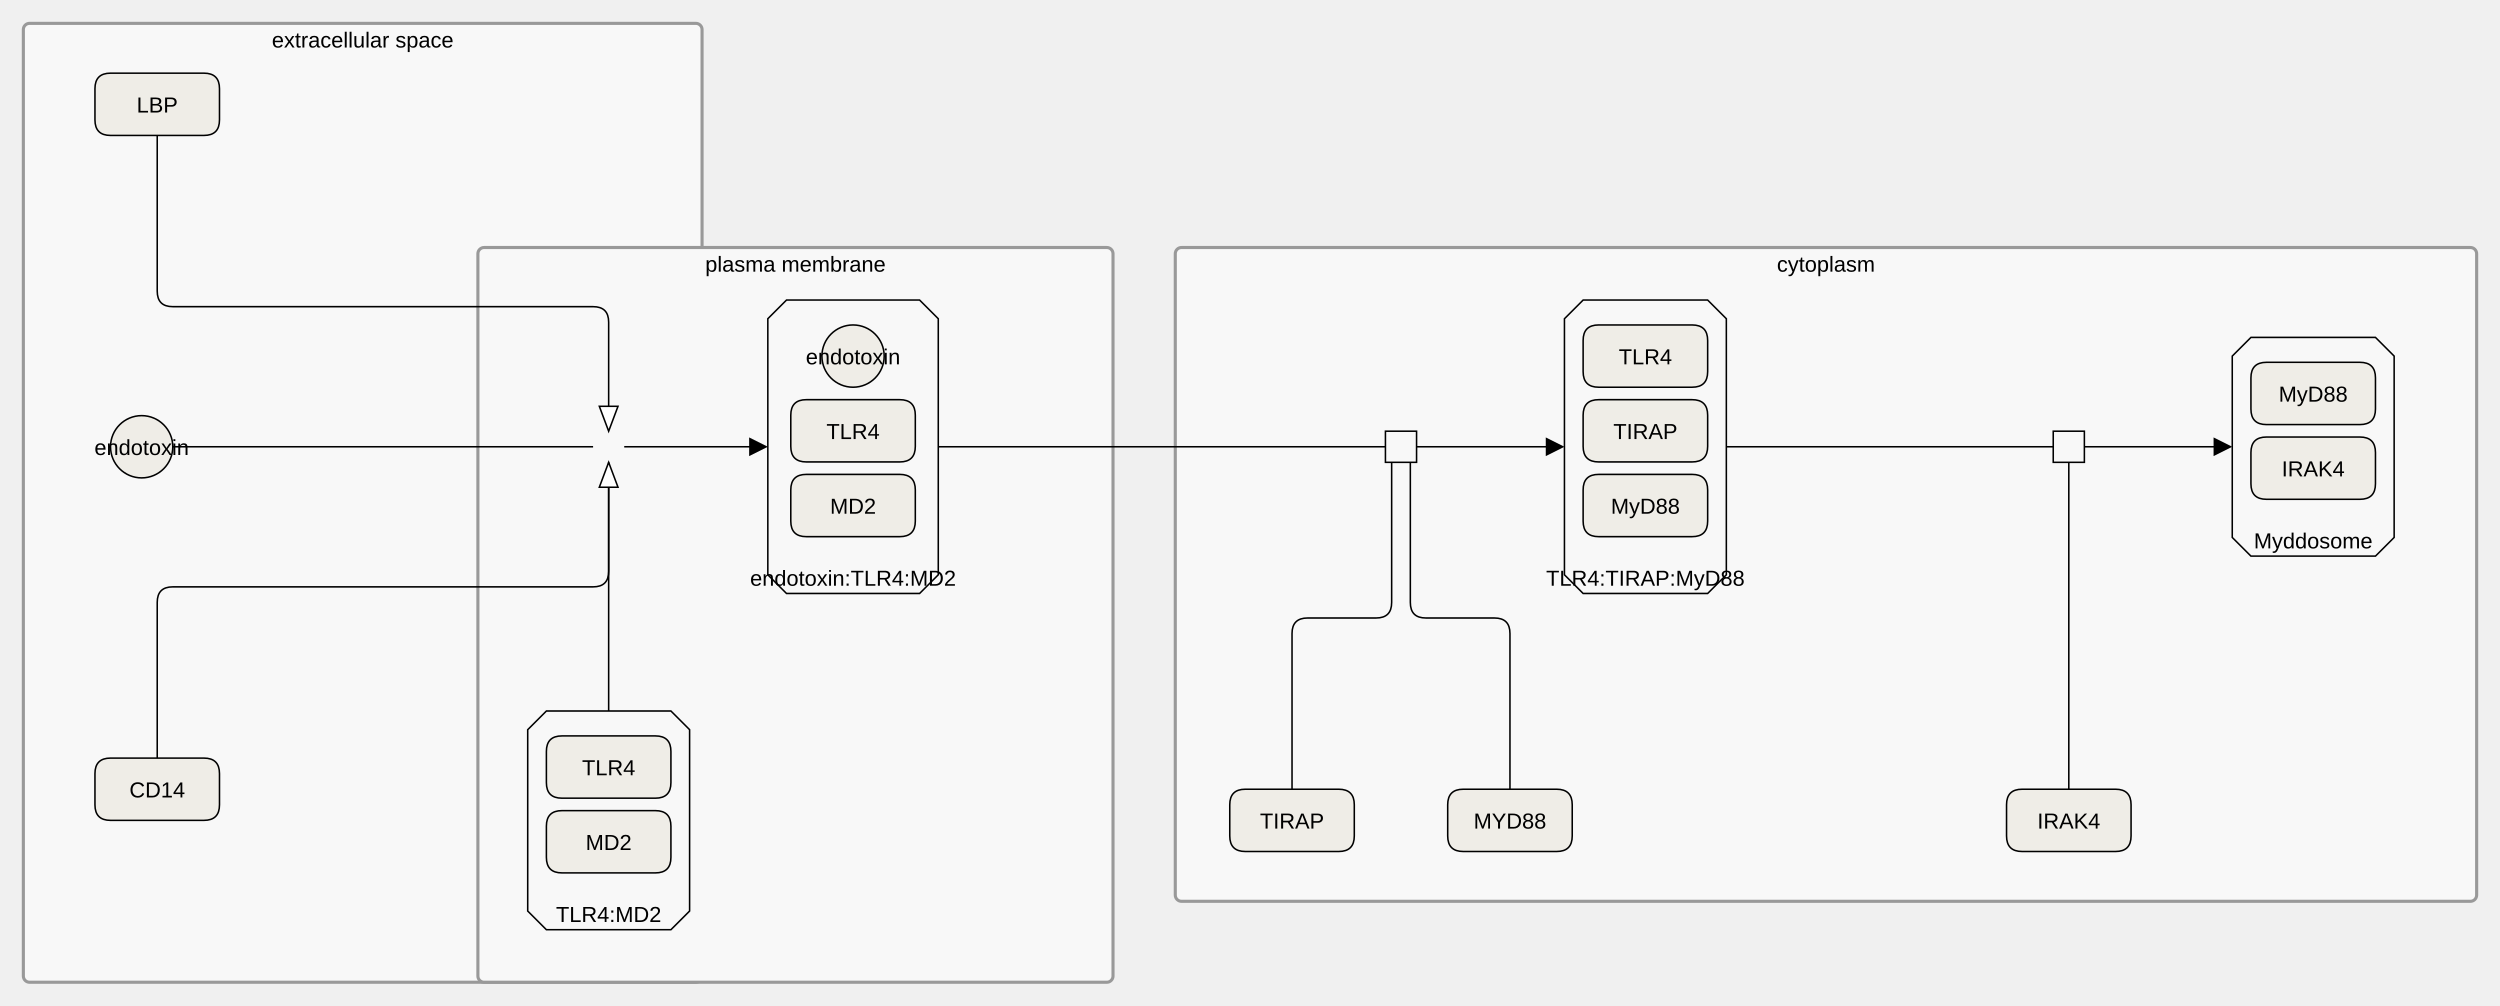
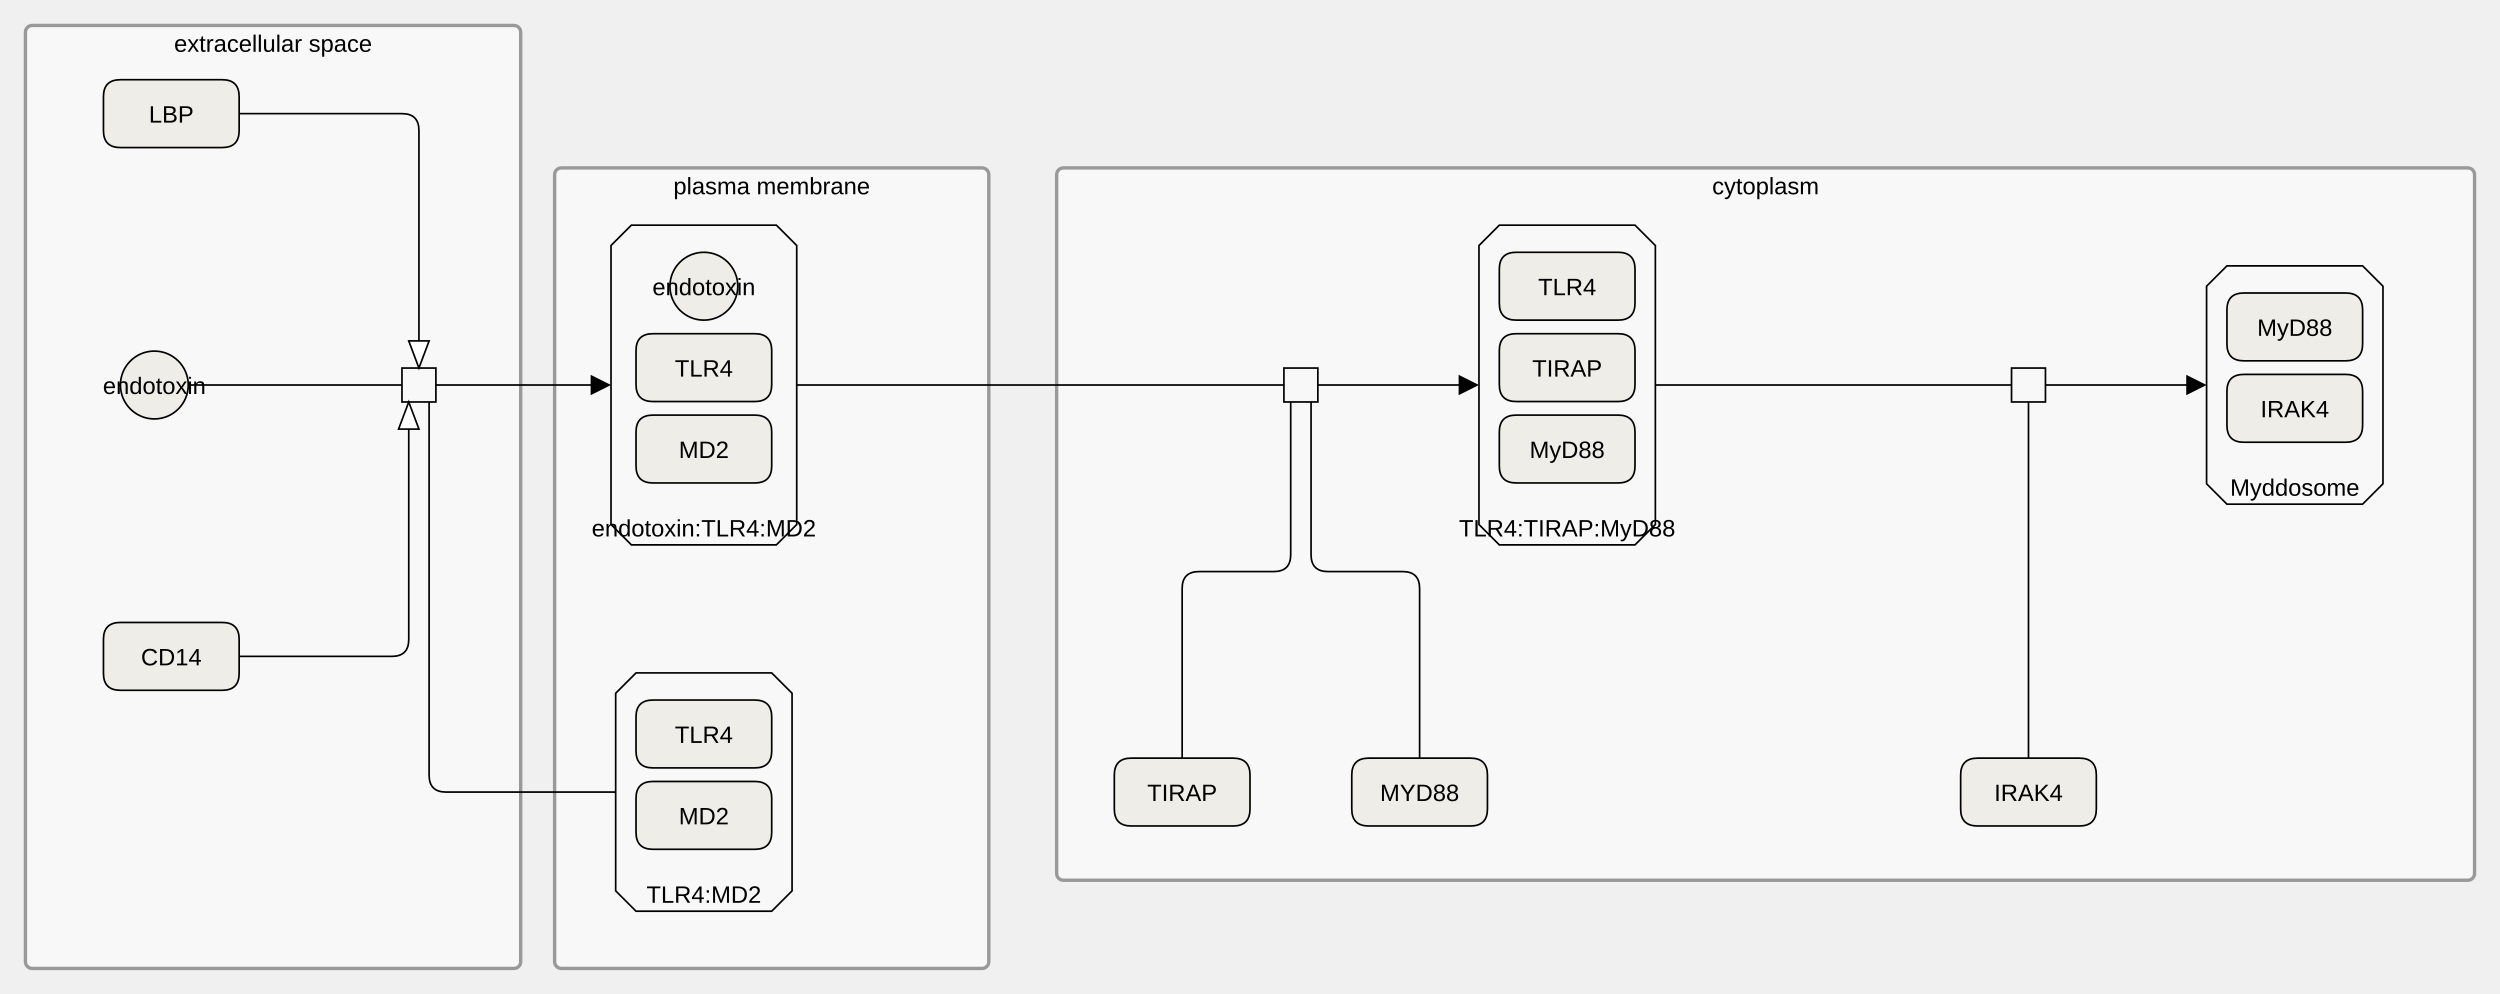
- <svg xmlns="http://www.w3.org/2000/svg" width="1606" height="646" viewBox="0 0 1606 646" stroke-linecap="butt" stroke-miterlimit="10">
-   <g transform="translate(-49,-153)">
-     <path d="M64 172 C64 169.791 65.791 168 68 168 L496 168 C498.209 168 500 169.791 500 172 L500 780 C500 782.209 498.209 784 496 784 L68 784 C65.791 784 64 782.209 64 780 Z" fill="#F8F8F8" stroke="none" />
-     <path d="M64 172 C64 169.791 65.791 168 68 168 L496 168 C498.209 168 500 169.791 500 172 L500 780 C500 782.209 498.209 784 496 784 L68 784 C65.791 784 64 782.209 64 780 Z" fill="none" stroke="#999999" stroke-width="2" />
-     <text x="282" y="183.541" text-anchor="middle" font-family="'Dialog', Arial, Helvetica, sans-serif" font-size="14" fill="#000000" stroke="none" xml:space="preserve">extracellular space</text>
+ <svg xmlns="http://www.w3.org/2000/svg" width="1474" height="586" viewBox="0 0 1474 586" stroke-linecap="butt" stroke-miterlimit="10">
+   <g transform="translate(-49,-213)">
+     <path d="M672 316 C672 313.791 673.791 312 676 312 L1504 312 C1506.209 312 1508 313.791 1508 316 L1508 728 C1508 730.209 1506.209 732 1504 732 L676 732 C673.791 732 672 730.209 672 728 Z" fill="#F8F8F8" stroke="none" />
+     <path d="M672 316 C672 313.791 673.791 312 676 312 L1504 312 C1506.209 312 1508 313.791 1508 316 L1508 728 C1508 730.209 1506.209 732 1504 732 L676 732 C673.791 732 672 730.209 672 728 Z" fill="none" stroke="#999999" stroke-width="2" />
+     <text x="1090" y="327.541" text-anchor="middle" font-family="'Dialog', Arial, Helvetica, sans-serif" font-size="14" fill="#000000" stroke="none" xml:space="preserve">cytoplasm</text>
+     <path d="M64 232 C64 229.791 65.791 228 68 228 L352 228 C354.209 228 356 229.791 356 232 L356 780 C356 782.209 354.209 784 352 784 L68 784 C65.791 784 64 782.209 64 780 Z" fill="#F8F8F8" stroke="none" />
+     <path d="M64 232 C64 229.791 65.791 228 68 228 L352 228 C354.209 228 356 229.791 356 232 L356 780 C356 782.209 354.209 784 352 784 L68 784 C65.791 784 64 782.209 64 780 Z" fill="none" stroke="#999999" stroke-width="2" />
+     <text x="210" y="243.541" text-anchor="middle" font-family="'Dialog', Arial, Helvetica, sans-serif" font-size="14" fill="#000000" stroke="none" xml:space="preserve">extracellular space</text>
+     <path d="M376 316 C376 313.791 377.791 312 380 312 L628 312 C630.209 312 632 313.791 632 316 L632 780 C632 782.209 630.209 784 628 784 L380 784 C377.791 784 376 782.209 376 780 Z" fill="#F8F8F8" stroke="none" />
+     <path d="M376 316 C376 313.791 377.791 312 380 312 L628 312 C630.209 312 632 313.791 632 316 L632 780 C632 782.209 630.209 784 628 784 L380 784 C377.791 784 376 782.209 376 780 Z" fill="none" stroke="#999999" stroke-width="2" />
+     <text x="504" y="327.541" text-anchor="middle" font-family="'Dialog', Arial, Helvetica, sans-serif" font-size="14" fill="#000000" stroke="none" xml:space="preserve">plasma membrane</text>
+     <path d="M706 670 Q706 660 716 660 L776 660 Q786 660 786 670 L786 690 Q786 700 776 700 L716 700 Q706 700 706 690 Z" fill="#EFEDE7" stroke="none" />
+     <path d="M706 670 Q706 660 716 660 L776 660 Q786 660 786 670 L786 690 Q786 700 776 700 L716 700 Q706 700 706 690 Z" fill="none" stroke="#000000" />
+     <text x="746" y="685.291" text-anchor="middle" font-family="'Dialog', Arial, Helvetica, sans-serif" font-size="14" fill="#000000" stroke="none" xml:space="preserve">TIRAP</text>
+     <path d="M846 670 Q846 660 856 660 L916 660 Q926 660 926 670 L926 690 Q926 700 916 700 L856 700 Q846 700 846 690 Z" fill="#EFEDE7" stroke="none" />
+     <path d="M846 670 Q846 660 856 660 L916 660 Q926 660 926 670 L926 690 Q926 700 916 700 L856 700 Q846 700 846 690 Z" fill="none" stroke="#000000" />
+     <text x="886" y="685.291" text-anchor="middle" font-family="'Dialog', Arial, Helvetica, sans-serif" font-size="14" fill="#000000" stroke="none" xml:space="preserve">MYD88</text>
+     <path d="M933 345.75 L1013 345.75 L1025 357.75 L1025 522.25 L1013 534.25 L933 534.25 L921 522.25 L921 357.75 Z" fill="none" stroke="#000000" />
+     <text x="973" y="529.291" text-anchor="middle" font-family="'Dialog', Arial, Helvetica, sans-serif" font-size="14" fill="#000000" stroke="none" xml:space="preserve">TLR4:TIRAP:MyD88</text>
+     <path d="M933 371.75 Q933 361.75 943 361.75 L1003 361.75 Q1013 361.75 1013 371.75 L1013 391.75 Q1013 401.75 1003 401.75 L943 401.75 Q933 401.75 933 391.75 Z" fill="#EFEDE7" stroke="none" />
+     <path d="M933 371.75 Q933 361.75 943 361.75 L1003 361.75 Q1013 361.75 1013 371.75 L1013 391.75 Q1013 401.75 1003 401.75 L943 401.75 Q933 401.75 933 391.75 Z" fill="none" stroke="#000000" />
+     <text x="973" y="387.041" text-anchor="middle" font-family="'Dialog', Arial, Helvetica, sans-serif" font-size="14" fill="#000000" stroke="none" xml:space="preserve">TLR4</text>
+     <path d="M933 419.75 Q933 409.75 943 409.75 L1003 409.75 Q1013 409.75 1013 419.75 L1013 439.75 Q1013 449.75 1003 449.75 L943 449.75 Q933 449.75 933 439.75 Z" fill="#EFEDE7" stroke="none" />
+     <path d="M933 419.75 Q933 409.75 943 409.75 L1003 409.75 Q1013 409.75 1013 419.75 L1013 439.75 Q1013 449.75 1003 449.75 L943 449.75 Q933 449.75 933 439.75 Z" fill="none" stroke="#000000" />
+     <text x="973" y="435.041" text-anchor="middle" font-family="'Dialog', Arial, Helvetica, sans-serif" font-size="14" fill="#000000" stroke="none" xml:space="preserve">TIRAP</text>
+     <path d="M933 467.75 Q933 457.75 943 457.75 L1003 457.75 Q1013 457.75 1013 467.75 L1013 487.75 Q1013 497.75 1003 497.75 L943 497.75 Q933 497.75 933 487.75 Z" fill="#EFEDE7" stroke="none" />
+     <path d="M933 467.75 Q933 457.75 943 457.75 L1003 457.75 Q1013 457.75 1013 467.75 L1013 487.75 Q1013 497.75 1003 497.75 L943 497.75 Q933 497.75 933 487.75 Z" fill="none" stroke="#000000" />
+     <text x="973" y="483.041" text-anchor="middle" font-family="'Dialog', Arial, Helvetica, sans-serif" font-size="14" fill="#000000" stroke="none" xml:space="preserve">MyD88</text>
+     <path d="M1205 670 Q1205 660 1215 660 L1275 660 Q1285 660 1285 670 L1285 690 Q1285 700 1275 700 L1215 700 Q1205 700 1205 690 Z" fill="#EFEDE7" stroke="none" />
+     <path d="M1205 670 Q1205 660 1215 660 L1275 660 Q1285 660 1285 670 L1285 690 Q1285 700 1275 700 L1215 700 Q1205 700 1205 690 Z" fill="none" stroke="#000000" />
+     <text x="1245" y="685.291" text-anchor="middle" font-family="'Dialog', Arial, Helvetica, sans-serif" font-size="14" fill="#000000" stroke="none" xml:space="preserve">IRAK4</text>
+     <path d="M1362 369.75 L1442 369.75 L1454 381.75 L1454 498.25 L1442 510.25 L1362 510.25 L1350 498.25 L1350 381.75 Z" fill="none" stroke="#000000" />
+     <text x="1402" y="505.291" text-anchor="middle" font-family="'Dialog', Arial, Helvetica, sans-serif" font-size="14" fill="#000000" stroke="none" xml:space="preserve">Myddosome</text>
+     <path d="M1362 395.75 Q1362 385.75 1372 385.75 L1432 385.75 Q1442 385.75 1442 395.75 L1442 415.75 Q1442 425.75 1432 425.75 L1372 425.75 Q1362 425.75 1362 415.75 Z" fill="#EFEDE7" stroke="none" />
+     <path d="M1362 395.75 Q1362 385.75 1372 385.75 L1432 385.75 Q1442 385.75 1442 395.75 L1442 415.75 Q1442 425.75 1432 425.75 L1372 425.75 Q1362 425.75 1362 415.75 Z" fill="none" stroke="#000000" />
+     <text x="1402" y="411.041" text-anchor="middle" font-family="'Dialog', Arial, Helvetica, sans-serif" font-size="14" fill="#000000" stroke="none" xml:space="preserve">MyD88</text>
+     <path d="M1362 443.75 Q1362 433.75 1372 433.75 L1432 433.75 Q1442 433.75 1442 443.75 L1442 463.75 Q1442 473.75 1432 473.75 L1372 473.75 Q1362 473.75 1362 463.75 Z" fill="#EFEDE7" stroke="none" />
+     <path d="M1362 443.75 Q1362 433.75 1372 433.75 L1432 433.75 Q1442 433.75 1442 443.75 L1442 463.75 Q1442 473.75 1432 473.75 L1372 473.75 Q1362 473.75 1362 463.75 Z" fill="none" stroke="#000000" />
+     <text x="1402" y="459.041" text-anchor="middle" font-family="'Dialog', Arial, Helvetica, sans-serif" font-size="14" fill="#000000" stroke="none" xml:space="preserve">IRAK4</text>
+     <path d="M806 430 L826 430 L826 450 L806 450 Z" fill="none" stroke="#000000" />
+     <path d="M1235 430 L1255 430 L1255 450 L1235 450 Z" fill="none" stroke="#000000" />
    <path d="M120 440 C120 428.954 128.954 420 140 420 L140 420 C151.046 420 160 428.954 160 440 L160 440 C160 451.046 151.046 460 140 460 L140 460 C128.954 460 120 451.046 120 440 Z" fill="#EFEDE7" stroke="none" />
    <path d="M120 440 C120 428.954 128.954 420 140 420 L140 420 C151.046 420 160 428.954 160 440 L160 440 C160 451.046 151.046 460 140 460 L140 460 C128.954 460 120 451.046 120 440 Z" fill="none" stroke="#000000" />
    <text x="140" y="445.291" text-anchor="middle" font-family="'Dialog', Arial, Helvetica, sans-serif" font-size="14" fill="#000000" stroke="none" xml:space="preserve">endotoxin</text>
-     <path d="M110 210 Q110 200 120 200 L180 200 Q190 200 190 210 L190 230 Q190 240 180 240 L120 240 Q110 240 110 230 Z" fill="#EFEDE7" stroke="none" />
-     <path d="M110 210 Q110 200 120 200 L180 200 Q190 200 190 210 L190 230 Q190 240 180 240 L120 240 Q110 240 110 230 Z" fill="none" stroke="#000000" />
-     <text x="150" y="225.291" text-anchor="middle" font-family="'Dialog', Arial, Helvetica, sans-serif" font-size="14" fill="#000000" stroke="none" xml:space="preserve">LBP</text>
-     <path d="M110 650 Q110 640 120 640 L180 640 Q190 640 190 650 L190 670 Q190 680 180 680 L120 680 Q110 680 110 670 Z" fill="#EFEDE7" stroke="none" />
-     <path d="M110 650 Q110 640 120 640 L180 640 Q190 640 190 650 L190 670 Q190 680 180 680 L120 680 Q110 680 110 670 Z" fill="none" stroke="#000000" />
-     <text x="150" y="665.291" text-anchor="middle" font-family="'Dialog', Arial, Helvetica, sans-serif" font-size="14" fill="#000000" stroke="none" xml:space="preserve">CD14</text>
-     <path d="M430 430 L450 430 L450 450 L430 450 Z" fill="none" stroke="#000000" />
-     <path d="M356 316 C356 313.791 357.791 312 360 312 L760 312 C762.209 312 764 313.791 764 316 L764 780 C764 782.209 762.209 784 760 784 L360 784 C357.791 784 356 782.209 356 780 Z" fill="#F8F8F8" stroke="none" />
-     <path d="M356 316 C356 313.791 357.791 312 360 312 L760 312 C762.209 312 764 313.791 764 316 L764 780 C764 782.209 762.209 784 760 784 L360 784 C357.791 784 356 782.209 356 780 Z" fill="none" stroke="#999999" stroke-width="2" />
-     <text x="560" y="327.541" text-anchor="middle" font-family="'Dialog', Arial, Helvetica, sans-serif" font-size="14" fill="#000000" stroke="none" xml:space="preserve">plasma membrane</text>
-     <path d="M400 609.75 L480 609.75 L492 621.75 L492 738.25 L480 750.25 L400 750.25 L388 738.25 L388 621.75 Z" fill="none" stroke="#000000" />
-     <text x="440" y="745.291" text-anchor="middle" font-family="'Dialog', Arial, Helvetica, sans-serif" font-size="14" fill="#000000" stroke="none" xml:space="preserve">TLR4:MD2</text>
-     <path d="M400 635.75 Q400 625.75 410 625.75 L470 625.75 Q480 625.75 480 635.75 L480 655.75 Q480 665.75 470 665.75 L410 665.75 Q400 665.75 400 655.75 Z" fill="#EFEDE7" stroke="none" />
-     <path d="M400 635.75 Q400 625.75 410 625.75 L470 625.75 Q480 625.75 480 635.75 L480 655.75 Q480 665.75 470 665.75 L410 665.75 Q400 665.75 400 655.75 Z" fill="none" stroke="#000000" />
-     <text x="440" y="651.041" text-anchor="middle" font-family="'Dialog', Arial, Helvetica, sans-serif" font-size="14" fill="#000000" stroke="none" xml:space="preserve">TLR4</text>
-     <path d="M400 683.75 Q400 673.75 410 673.75 L470 673.75 Q480 673.75 480 683.75 L480 703.75 Q480 713.75 470 713.75 L410 713.75 Q400 713.75 400 703.75 Z" fill="#EFEDE7" stroke="none" />
-     <path d="M400 683.75 Q400 673.75 410 673.75 L470 673.75 Q480 673.75 480 683.75 L480 703.75 Q480 713.75 470 713.75 L410 713.75 Q400 713.75 400 703.75 Z" fill="none" stroke="#000000" />
-     <text x="440" y="699.041" text-anchor="middle" font-family="'Dialog', Arial, Helvetica, sans-serif" font-size="14" fill="#000000" stroke="none" xml:space="preserve">MD2</text>
-     <path d="M554.25 345.75 L639.75 345.75 L651.75 357.75 L651.75 522.25 L639.75 534.25 L554.25 534.25 L542.25 522.25 L542.25 357.75 Z" fill="none" stroke="#000000" />
-     <text x="597" y="529.291" text-anchor="middle" font-family="'Dialog', Arial, Helvetica, sans-serif" font-size="14" fill="#000000" stroke="none" xml:space="preserve">endotoxin:TLR4:MD2</text>
-     <path d="M577 381.75 C577 370.704 585.954 361.75 597 361.75 L597 361.75 C608.046 361.75 617 370.704 617 381.75 L617 381.75 C617 392.796 608.046 401.75 597 401.75 L597 401.75 C585.954 401.75 577 392.796 577 381.75 Z" fill="#EFEDE7" stroke="none" />
-     <path d="M577 381.75 C577 370.704 585.954 361.75 597 361.75 L597 361.75 C608.046 361.75 617 370.704 617 381.75 L617 381.75 C617 392.796 608.046 401.75 597 401.75 L597 401.75 C585.954 401.75 577 392.796 577 381.75 Z" fill="none" stroke="#000000" />
-     <text x="597" y="387.041" text-anchor="middle" font-family="'Dialog', Arial, Helvetica, sans-serif" font-size="14" fill="#000000" stroke="none" xml:space="preserve">endotoxin</text>
-     <path d="M557 419.75 Q557 409.75 567 409.75 L627 409.75 Q637 409.75 637 419.75 L637 439.75 Q637 449.75 627 449.75 L567 449.75 Q557 449.75 557 439.75 Z" fill="#EFEDE7" stroke="none" />
-     <path d="M557 419.75 Q557 409.75 567 409.75 L627 409.75 Q637 409.75 637 419.75 L637 439.75 Q637 449.75 627 449.75 L567 449.75 Q557 449.75 557 439.75 Z" fill="none" stroke="#000000" />
-     <text x="597" y="435.041" text-anchor="middle" font-family="'Dialog', Arial, Helvetica, sans-serif" font-size="14" fill="#000000" stroke="none" xml:space="preserve">TLR4</text>
-     <path d="M557 467.75 Q557 457.75 567 457.75 L627 457.75 Q637 457.75 637 467.75 L637 487.75 Q637 497.75 627 497.75 L567 497.75 Q557 497.75 557 487.75 Z" fill="#EFEDE7" stroke="none" />
-     <path d="M557 467.75 Q557 457.75 567 457.75 L627 457.75 Q637 457.75 637 467.75 L637 487.75 Q637 497.75 627 497.75 L567 497.75 Q557 497.75 557 487.75 Z" fill="none" stroke="#000000" />
-     <text x="597" y="483.041" text-anchor="middle" font-family="'Dialog', Arial, Helvetica, sans-serif" font-size="14" fill="#000000" stroke="none" xml:space="preserve">MD2</text>
-     <path d="M804 316 C804 313.791 805.791 312 808 312 L1636 312 C1638.209 312 1640 313.791 1640 316 L1640 728 C1640 730.209 1638.209 732 1636 732 L808 732 C805.791 732 804 730.209 804 728 Z" fill="#F8F8F8" stroke="none" />
-     <path d="M804 316 C804 313.791 805.791 312 808 312 L1636 312 C1638.209 312 1640 313.791 1640 316 L1640 728 C1640 730.209 1638.209 732 1636 732 L808 732 C805.791 732 804 730.209 804 728 Z" fill="none" stroke="#999999" stroke-width="2" />
-     <text x="1222" y="327.541" text-anchor="middle" font-family="'Dialog', Arial, Helvetica, sans-serif" font-size="14" fill="#000000" stroke="none" xml:space="preserve">cytoplasm</text>
-     <path d="M839 670 Q839 660 849 660 L909 660 Q919 660 919 670 L919 690 Q919 700 909 700 L849 700 Q839 700 839 690 Z" fill="#EFEDE7" stroke="none" />
-     <path d="M839 670 Q839 660 849 660 L909 660 Q919 660 919 670 L919 690 Q919 700 909 700 L849 700 Q839 700 839 690 Z" fill="none" stroke="#000000" />
-     <text x="879" y="685.291" text-anchor="middle" font-family="'Dialog', Arial, Helvetica, sans-serif" font-size="14" fill="#000000" stroke="none" xml:space="preserve">TIRAP</text>
-     <path d="M979 670 Q979 660 989 660 L1049 660 Q1059 660 1059 670 L1059 690 Q1059 700 1049 700 L989 700 Q979 700 979 690 Z" fill="#EFEDE7" stroke="none" />
-     <path d="M979 670 Q979 660 989 660 L1049 660 Q1059 660 1059 670 L1059 690 Q1059 700 1049 700 L989 700 Q979 700 979 690 Z" fill="none" stroke="#000000" />
-     <text x="1019" y="685.291" text-anchor="middle" font-family="'Dialog', Arial, Helvetica, sans-serif" font-size="14" fill="#000000" stroke="none" xml:space="preserve">MYD88</text>
-     <path d="M1066 345.75 L1146 345.75 L1158 357.75 L1158 522.25 L1146 534.25 L1066 534.25 L1054 522.25 L1054 357.75 Z" fill="none" stroke="#000000" />
-     <text x="1106" y="529.291" text-anchor="middle" font-family="'Dialog', Arial, Helvetica, sans-serif" font-size="14" fill="#000000" stroke="none" xml:space="preserve">TLR4:TIRAP:MyD88</text>
-     <path d="M1066 371.75 Q1066 361.75 1076 361.75 L1136 361.75 Q1146 361.75 1146 371.75 L1146 391.75 Q1146 401.75 1136 401.75 L1076 401.75 Q1066 401.75 1066 391.75 Z" fill="#EFEDE7" stroke="none" />
-     <path d="M1066 371.75 Q1066 361.75 1076 361.75 L1136 361.75 Q1146 361.75 1146 371.75 L1146 391.75 Q1146 401.75 1136 401.75 L1076 401.75 Q1066 401.75 1066 391.75 Z" fill="none" stroke="#000000" />
-     <text x="1106" y="387.041" text-anchor="middle" font-family="'Dialog', Arial, Helvetica, sans-serif" font-size="14" fill="#000000" stroke="none" xml:space="preserve">TLR4</text>
-     <path d="M1066 419.75 Q1066 409.75 1076 409.75 L1136 409.75 Q1146 409.75 1146 419.75 L1146 439.75 Q1146 449.75 1136 449.75 L1076 449.75 Q1066 449.75 1066 439.75 Z" fill="#EFEDE7" stroke="none" />
-     <path d="M1066 419.75 Q1066 409.75 1076 409.75 L1136 409.75 Q1146 409.75 1146 419.75 L1146 439.75 Q1146 449.75 1136 449.75 L1076 449.75 Q1066 449.75 1066 439.75 Z" fill="none" stroke="#000000" />
-     <text x="1106" y="435.041" text-anchor="middle" font-family="'Dialog', Arial, Helvetica, sans-serif" font-size="14" fill="#000000" stroke="none" xml:space="preserve">TIRAP</text>
-     <path d="M1066 467.75 Q1066 457.75 1076 457.75 L1136 457.75 Q1146 457.75 1146 467.75 L1146 487.75 Q1146 497.75 1136 497.75 L1076 497.75 Q1066 497.75 1066 487.75 Z" fill="#EFEDE7" stroke="none" />
-     <path d="M1066 467.75 Q1066 457.75 1076 457.75 L1136 457.75 Q1146 457.75 1146 467.75 L1146 487.75 Q1146 497.75 1136 497.75 L1076 497.75 Q1066 497.75 1066 487.75 Z" fill="none" stroke="#000000" />
-     <text x="1106" y="483.041" text-anchor="middle" font-family="'Dialog', Arial, Helvetica, sans-serif" font-size="14" fill="#000000" stroke="none" xml:space="preserve">MyD88</text>
-     <path d="M1338 670 Q1338 660 1348 660 L1408 660 Q1418 660 1418 670 L1418 690 Q1418 700 1408 700 L1348 700 Q1338 700 1338 690 Z" fill="#EFEDE7" stroke="none" />
-     <path d="M1338 670 Q1338 660 1348 660 L1408 660 Q1418 660 1418 670 L1418 690 Q1418 700 1408 700 L1348 700 Q1338 700 1338 690 Z" fill="none" stroke="#000000" />
-     <text x="1378" y="685.291" text-anchor="middle" font-family="'Dialog', Arial, Helvetica, sans-serif" font-size="14" fill="#000000" stroke="none" xml:space="preserve">IRAK4</text>
-     <path d="M1495 369.75 L1575 369.75 L1587 381.75 L1587 498.25 L1575 510.25 L1495 510.25 L1483 498.25 L1483 381.75 Z" fill="none" stroke="#000000" />
-     <text x="1535" y="505.291" text-anchor="middle" font-family="'Dialog', Arial, Helvetica, sans-serif" font-size="14" fill="#000000" stroke="none" xml:space="preserve">Myddosome</text>
-     <path d="M1495 395.75 Q1495 385.75 1505 385.75 L1565 385.75 Q1575 385.75 1575 395.75 L1575 415.75 Q1575 425.75 1565 425.75 L1505 425.75 Q1495 425.75 1495 415.75 Z" fill="#EFEDE7" stroke="none" />
-     <path d="M1495 395.75 Q1495 385.75 1505 385.75 L1565 385.75 Q1575 385.75 1575 395.75 L1575 415.75 Q1575 425.75 1565 425.75 L1505 425.75 Q1495 425.75 1495 415.75 Z" fill="none" stroke="#000000" />
-     <text x="1535" y="411.041" text-anchor="middle" font-family="'Dialog', Arial, Helvetica, sans-serif" font-size="14" fill="#000000" stroke="none" xml:space="preserve">MyD88</text>
-     <path d="M1495 443.75 Q1495 433.75 1505 433.75 L1565 433.75 Q1575 433.75 1575 443.75 L1575 463.75 Q1575 473.75 1565 473.75 L1505 473.75 Q1495 473.75 1495 463.75 Z" fill="#EFEDE7" stroke="none" />
-     <path d="M1495 443.75 Q1495 433.75 1505 433.75 L1565 433.75 Q1575 433.75 1575 443.75 L1575 463.75 Q1575 473.75 1565 473.75 L1505 473.75 Q1495 473.75 1495 463.75 Z" fill="none" stroke="#000000" />
-     <text x="1535" y="459.041" text-anchor="middle" font-family="'Dialog', Arial, Helvetica, sans-serif" font-size="14" fill="#000000" stroke="none" xml:space="preserve">IRAK4</text>
-     <path d="M939 430 L959 430 L959 450 L939 450 Z" fill="none" stroke="#000000" />
-     <path d="M1368 430 L1388 430 L1388 450 L1368 450 Z" fill="none" stroke="#000000" />
-     <path d="M160 440 L430 440" fill="none" stroke="#000000" />
-     <path d="M440 609.75 L440 450" fill="none" stroke="#000000" />
-     <path d="M450 440 L531.25 440" fill="none" stroke="#000000" />
-     <path d="M542.25 440 L530.25 446 L530.25 434 Z" fill="#000000" stroke="none" />
-     <path d="M150 240 L150 340 Q150 350 160 350 L430 350 Q440 350 440 360 L440 415" fill="none" stroke="#000000" />
-     <path d="M440 430 L434 414 L446 414 Z" fill="white" stroke="#000000" />
-     <path d="M150 640 L150 540 Q150 530 160 530 L430 530 Q440 530 440 520 L440 465" fill="none" stroke="#000000" />
-     <path d="M440 450 L446 466 L434 466 Z" fill="white" stroke="#000000" />
-     <path d="M651.75 440 L939 440" fill="none" stroke="#000000" />
-     <path d="M879 660 L879 560 Q879 550 889 550 L933 550 Q943 550 943 540 L943 450" fill="none" stroke="#000000" />
-     <path d="M1019 660 L1019 560 Q1019 550 1009 550 L965 550 Q955 550 955 540 L955 450" fill="none" stroke="#000000" />
-     <path d="M959 440 L1043 440" fill="none" stroke="#000000" />
-     <path d="M1054 440 L1042 446 L1042 434 Z" fill="#000000" stroke="none" />
-     <path d="M1158 440 L1368 440" fill="none" stroke="#000000" />
-     <path d="M1378 660 L1378 450" fill="none" stroke="#000000" />
-     <path d="M1388 440 L1472 440" fill="none" stroke="#000000" />
-     <path d="M1483 440 L1471 446 L1471 434 Z" fill="#000000" stroke="none" />
+     <path d="M110 270 Q110 260 120 260 L180 260 Q190 260 190 270 L190 290 Q190 300 180 300 L120 300 Q110 300 110 290 Z" fill="#EFEDE7" stroke="none" />
+     <path d="M110 270 Q110 260 120 260 L180 260 Q190 260 190 270 L190 290 Q190 300 180 300 L120 300 Q110 300 110 290 Z" fill="none" stroke="#000000" />
+     <text x="150" y="285.291" text-anchor="middle" font-family="'Dialog', Arial, Helvetica, sans-serif" font-size="14" fill="#000000" stroke="none" xml:space="preserve">LBP</text>
+     <path d="M110 590 Q110 580 120 580 L180 580 Q190 580 190 590 L190 610 Q190 620 180 620 L120 620 Q110 620 110 610 Z" fill="#EFEDE7" stroke="none" />
+     <path d="M110 590 Q110 580 120 580 L180 580 Q190 580 190 590 L190 610 Q190 620 180 620 L120 620 Q110 620 110 610 Z" fill="none" stroke="#000000" />
+     <text x="150" y="605.291" text-anchor="middle" font-family="'Dialog', Arial, Helvetica, sans-serif" font-size="14" fill="#000000" stroke="none" xml:space="preserve">CD14</text>
+     <path d="M286 430 L306 430 L306 450 L286 450 Z" fill="none" stroke="#000000" />
+     <path d="M424 609.75 L504 609.75 L516 621.75 L516 738.25 L504 750.25 L424 750.25 L412 738.25 L412 621.75 Z" fill="none" stroke="#000000" />
+     <text x="464" y="745.291" text-anchor="middle" font-family="'Dialog', Arial, Helvetica, sans-serif" font-size="14" fill="#000000" stroke="none" xml:space="preserve">TLR4:MD2</text>
+     <path d="M424 635.75 Q424 625.75 434 625.75 L494 625.75 Q504 625.75 504 635.75 L504 655.75 Q504 665.75 494 665.75 L434 665.75 Q424 665.75 424 655.75 Z" fill="#EFEDE7" stroke="none" />
+     <path d="M424 635.75 Q424 625.75 434 625.75 L494 625.75 Q504 625.75 504 635.75 L504 655.75 Q504 665.75 494 665.75 L434 665.75 Q424 665.75 424 655.75 Z" fill="none" stroke="#000000" />
+     <text x="464" y="651.041" text-anchor="middle" font-family="'Dialog', Arial, Helvetica, sans-serif" font-size="14" fill="#000000" stroke="none" xml:space="preserve">TLR4</text>
+     <path d="M424 683.75 Q424 673.75 434 673.75 L494 673.75 Q504 673.75 504 683.75 L504 703.75 Q504 713.75 494 713.75 L434 713.75 Q424 713.75 424 703.75 Z" fill="#EFEDE7" stroke="none" />
+     <path d="M424 683.75 Q424 673.75 434 673.75 L494 673.75 Q504 673.75 504 683.75 L504 703.75 Q504 713.75 494 713.75 L434 713.75 Q424 713.75 424 703.75 Z" fill="none" stroke="#000000" />
+     <text x="464" y="699.041" text-anchor="middle" font-family="'Dialog', Arial, Helvetica, sans-serif" font-size="14" fill="#000000" stroke="none" xml:space="preserve">MD2</text>
+     <path d="M421.25 345.75 L506.75 345.75 L518.75 357.75 L518.75 522.25 L506.75 534.25 L421.25 534.25 L409.25 522.25 L409.25 357.75 Z" fill="none" stroke="#000000" />
+     <text x="464" y="529.291" text-anchor="middle" font-family="'Dialog', Arial, Helvetica, sans-serif" font-size="14" fill="#000000" stroke="none" xml:space="preserve">endotoxin:TLR4:MD2</text>
+     <path d="M444 381.75 C444 370.704 452.954 361.75 464 361.75 L464 361.75 C475.046 361.75 484 370.704 484 381.75 L484 381.75 C484 392.796 475.046 401.75 464 401.75 L464 401.75 C452.954 401.75 444 392.796 444 381.75 Z" fill="#EFEDE7" stroke="none" />
+     <path d="M444 381.75 C444 370.704 452.954 361.75 464 361.75 L464 361.75 C475.046 361.75 484 370.704 484 381.75 L484 381.75 C484 392.796 475.046 401.75 464 401.75 L464 401.75 C452.954 401.75 444 392.796 444 381.75 Z" fill="none" stroke="#000000" />
+     <text x="464" y="387.041" text-anchor="middle" font-family="'Dialog', Arial, Helvetica, sans-serif" font-size="14" fill="#000000" stroke="none" xml:space="preserve">endotoxin</text>
+     <path d="M424 419.75 Q424 409.75 434 409.75 L494 409.75 Q504 409.75 504 419.75 L504 439.75 Q504 449.75 494 449.75 L434 449.75 Q424 449.75 424 439.75 Z" fill="#EFEDE7" stroke="none" />
+     <path d="M424 419.75 Q424 409.75 434 409.75 L494 409.75 Q504 409.75 504 419.75 L504 439.75 Q504 449.75 494 449.75 L434 449.75 Q424 449.75 424 439.75 Z" fill="none" stroke="#000000" />
+     <text x="464" y="435.041" text-anchor="middle" font-family="'Dialog', Arial, Helvetica, sans-serif" font-size="14" fill="#000000" stroke="none" xml:space="preserve">TLR4</text>
+     <path d="M424 467.75 Q424 457.75 434 457.75 L494 457.75 Q504 457.75 504 467.75 L504 487.75 Q504 497.75 494 497.75 L434 497.75 Q424 497.75 424 487.75 Z" fill="#EFEDE7" stroke="none" />
+     <path d="M424 467.75 Q424 457.75 434 457.75 L494 457.75 Q504 457.75 504 467.75 L504 487.75 Q504 497.75 494 497.75 L434 497.75 Q424 497.75 424 487.75 Z" fill="none" stroke="#000000" />
+     <text x="464" y="483.041" text-anchor="middle" font-family="'Dialog', Arial, Helvetica, sans-serif" font-size="14" fill="#000000" stroke="none" xml:space="preserve">MD2</text>
+     <path d="M160 440 L286 440" fill="none" stroke="#000000" />
+     <path d="M412 680 L312 680 Q302 680 302 670 L302 450" fill="none" stroke="#000000" />
+     <path d="M306 440 L398.25 440" fill="none" stroke="#000000" />
+     <path d="M409.25 440 L397.25 446 L397.25 434 Z" fill="#000000" stroke="none" />
+     <path d="M190 280 L286 280 Q296 280 296 290 L296 415" fill="none" stroke="#000000" />
+     <path d="M296 430 L290 414 L302 414 Z" fill="white" stroke="#000000" />
+     <path d="M190 600 L280 600 Q290 600 290 590 L290 465" fill="none" stroke="#000000" />
+     <path d="M290 450 L296 466 L284 466 Z" fill="white" stroke="#000000" />
+     <path d="M518.75 440 L806 440" fill="none" stroke="#000000" />
+     <path d="M746 660 L746 560 Q746 550 756 550 L800 550 Q810 550 810 540 L810 450" fill="none" stroke="#000000" />
+     <path d="M886 660 L886 560 Q886 550 876 550 L832 550 Q822 550 822 540 L822 450" fill="none" stroke="#000000" />
+     <path d="M826 440 L910 440" fill="none" stroke="#000000" />
+     <path d="M921 440 L909 446 L909 434 Z" fill="#000000" stroke="none" />
+     <path d="M1025 440 L1235 440" fill="none" stroke="#000000" />
+     <path d="M1245 660 L1245 450" fill="none" stroke="#000000" />
+     <path d="M1255 440 L1339 440" fill="none" stroke="#000000" />
+     <path d="M1350 440 L1338 446 L1338 434 Z" fill="#000000" stroke="none" />
  </g>
</svg>
